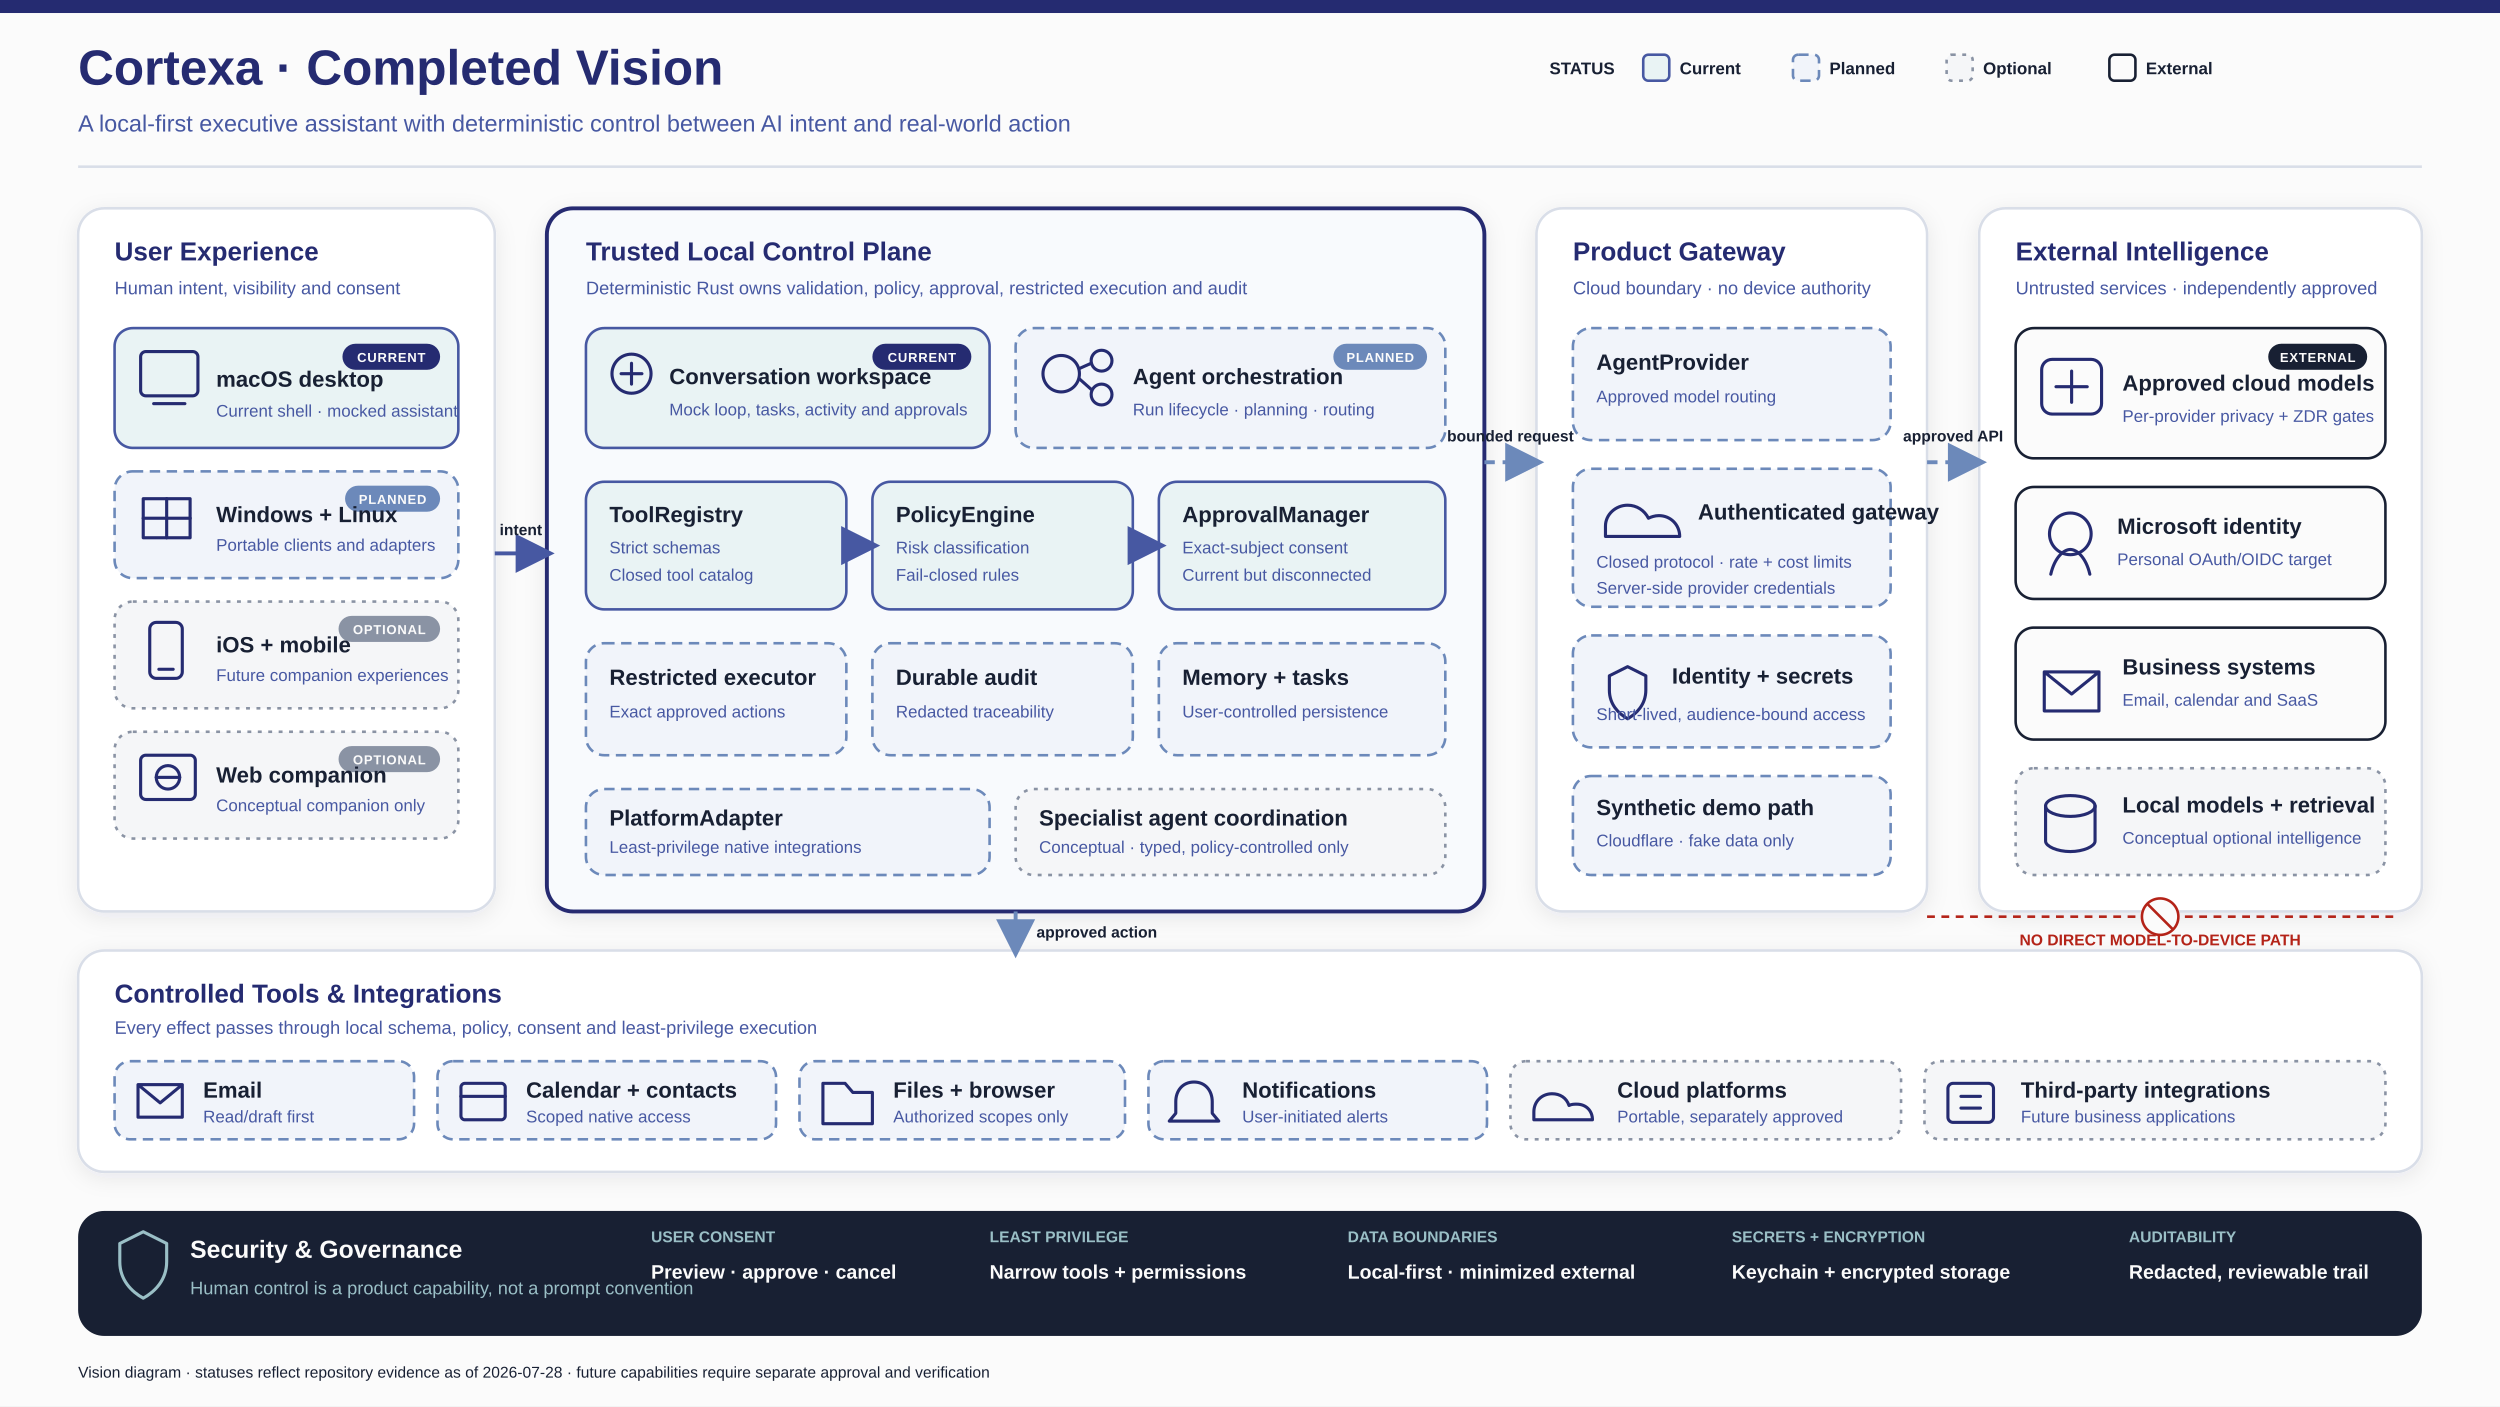
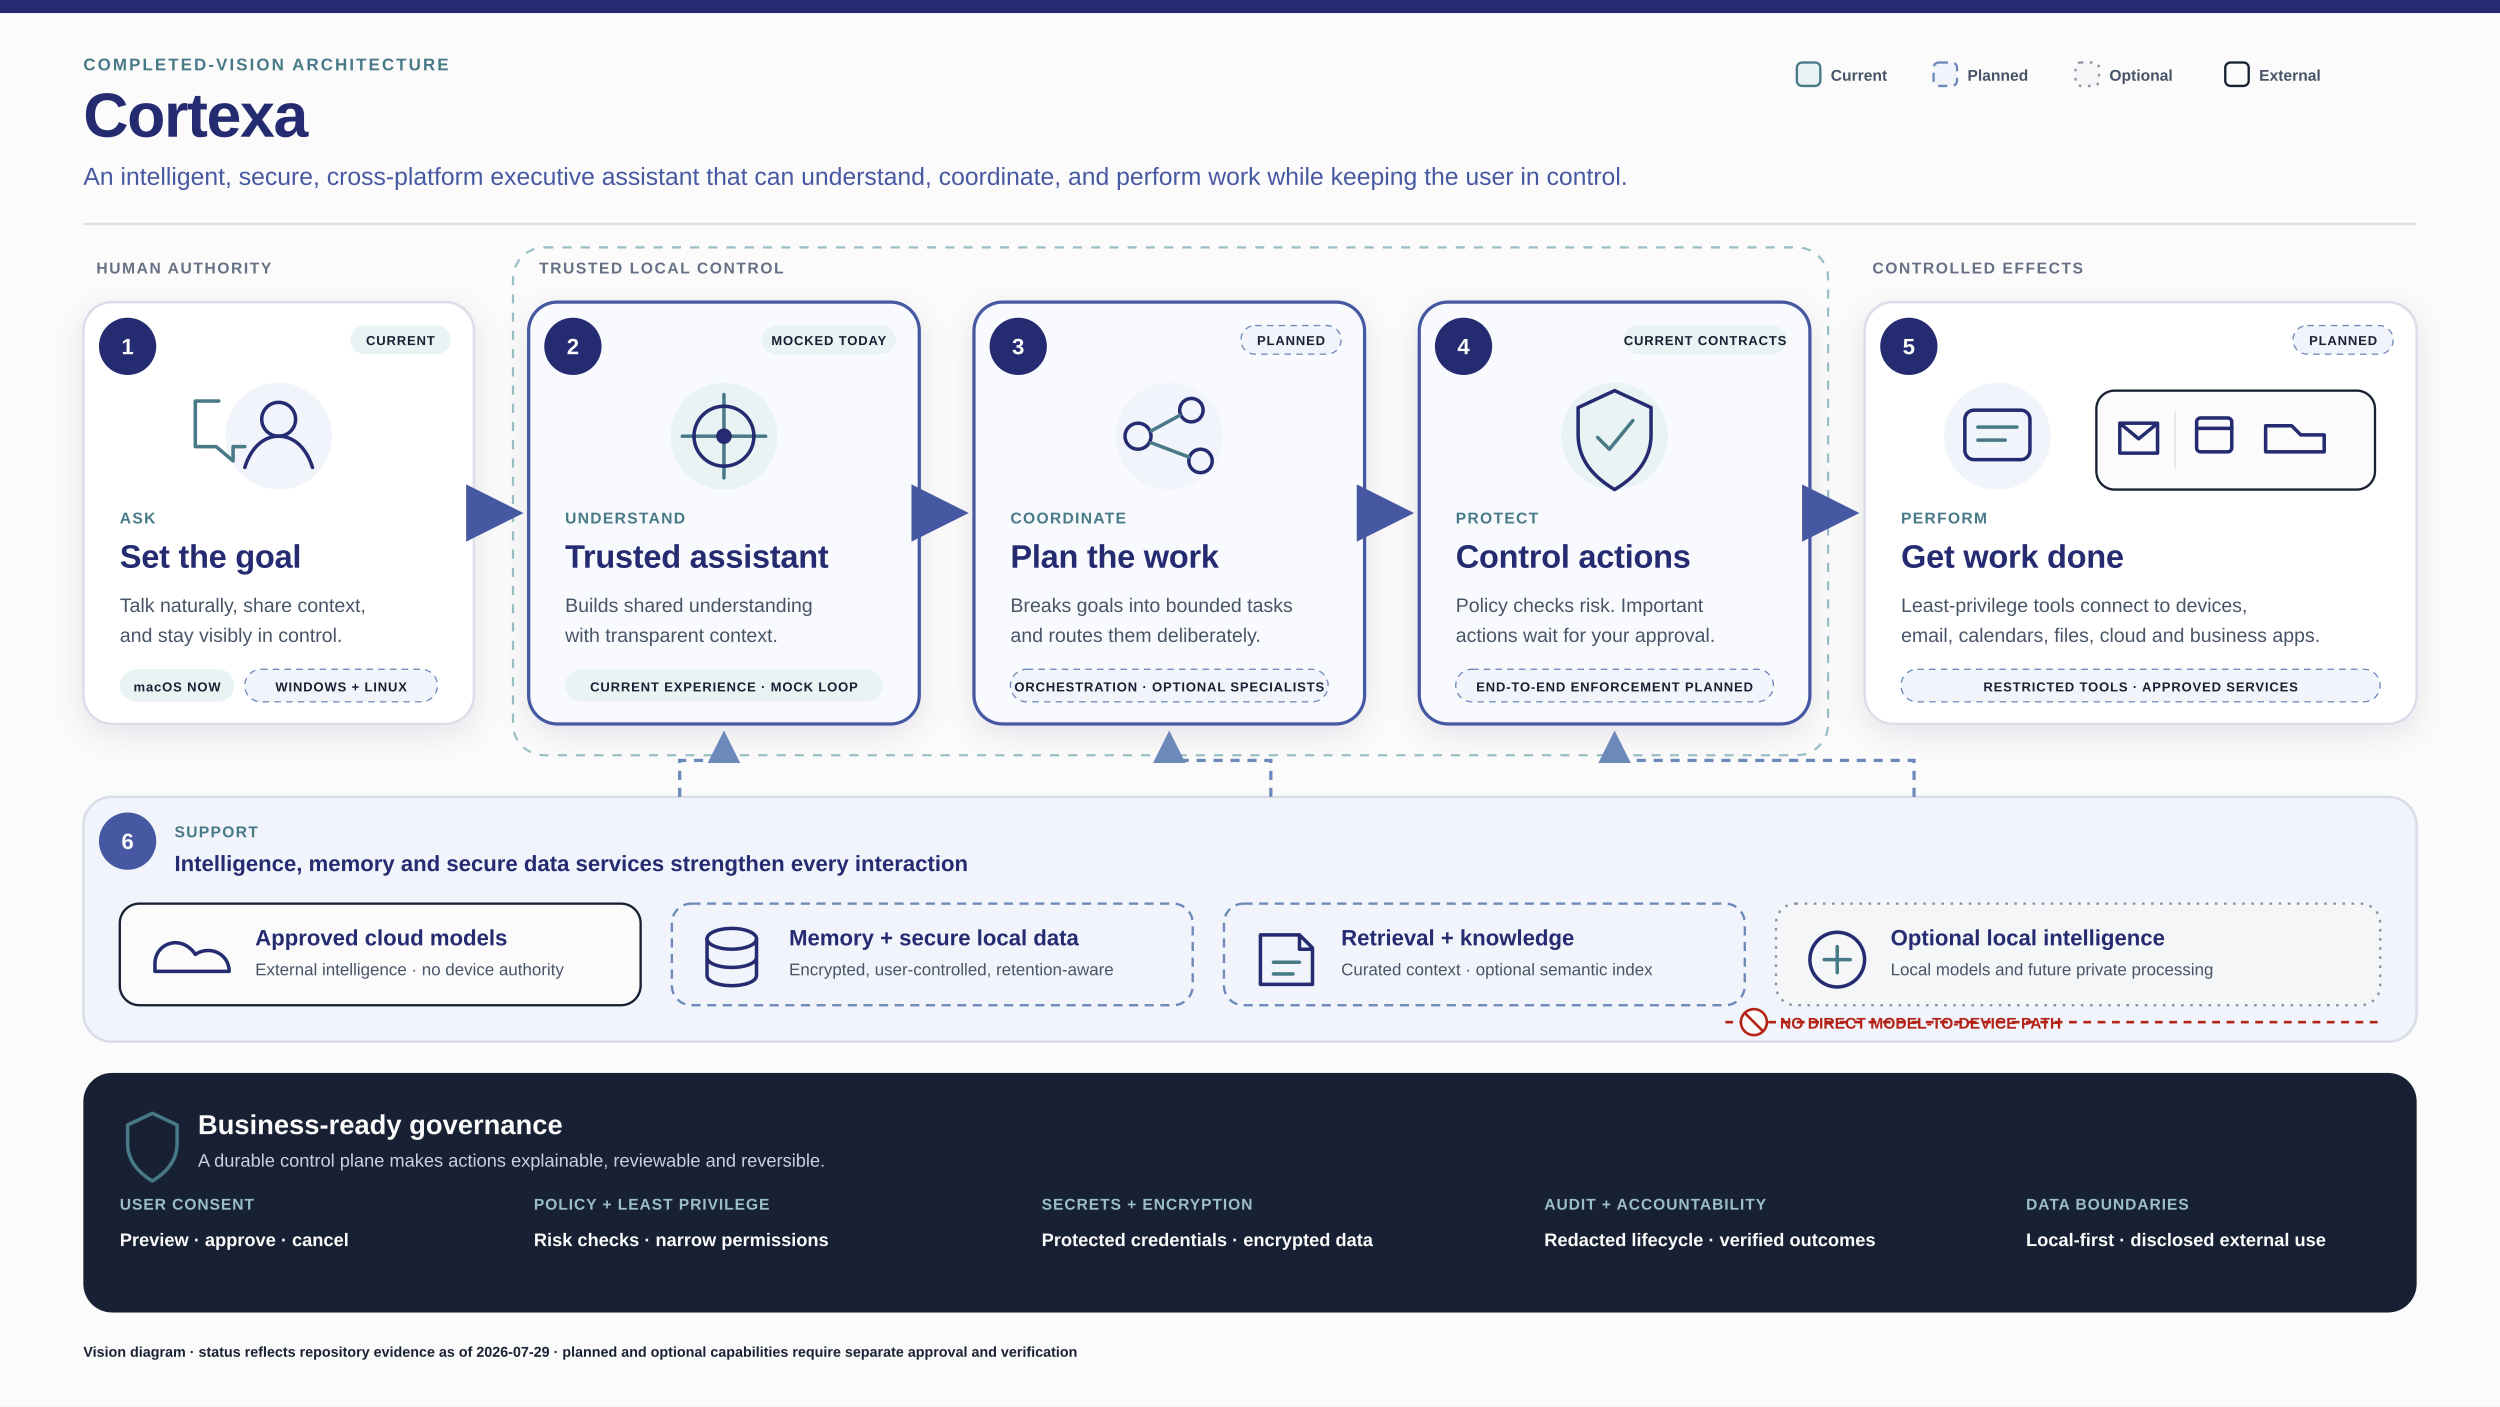
<svg xmlns="http://www.w3.org/2000/svg" width="1920" height="1080" viewBox="0 0 1920 1080" role="img" aria-labelledby="title desc">
  <defs>
    <style>
-       text { font-family: -apple-system, BlinkMacSystemFont, "Segoe UI", Arial, sans-serif; fill: #182033; }
-       .title { font-size: 38px; font-weight: 700; fill: #252B71; }
-       .subtitle { font-size: 18px; font-weight: 500; fill: #4758A2; }
-       .layer-title { font-size: 20px; font-weight: 700; fill: #252B71; }
-       .layer-subtitle { font-size: 14px; font-weight: 500; fill: #4758A2; }
-       .card-title { font-size: 17px; font-weight: 700; }
-       .card-copy { font-size: 13px; font-weight: 500; fill: #4758A2; }
-       .small { font-size: 12px; font-weight: 600; }
-       .legend { font-size: 13px; font-weight: 600; }
-       .implemented { fill: #E9F3F4; stroke: #4758A2; stroke-width: 2; }
-       .planned { fill: #F1F4FA; stroke: #6C89BA; stroke-width: 2; stroke-dasharray: 8 5; }
-       .optional { fill: #F5F6F8; stroke: #8A93A4; stroke-width: 2; stroke-dasharray: 3 5; }
-       .external { fill: #FBFBFB; stroke: #182033; stroke-width: 2; }
-       .container { fill: #FFFFFF; stroke: #D9DEE8; stroke-width: 2; }
-       .core-container { fill: #F8FAFD; stroke: #252B71; stroke-width: 3; }
-       .pill-current { fill: #252B71; }
-       .pill-planned { fill: #6C89BA; }
-       .pill-optional { fill: #8A93A4; }
-       .pill-external { fill: #182033; }
-       .pill-text { font-size: 10px; font-weight: 700; fill: #FBFBFB; letter-spacing: .6px; }
-       .rail-title { fill: #FBFBFB; }
-       .rail-label { fill: #9ABFC6; }
-       .warning { fill: #B42318; }
-       .flow { fill: none; stroke: #4758A2; stroke-width: 3; marker-end: url(#arrow); }
-       .future-flow { fill: none; stroke: #6C89BA; stroke-width: 3; stroke-dasharray: 8 6; marker-end: url(#arrow-future); }
-       .trust { fill: none; stroke: #9ABFC6; stroke-width: 2; stroke-dasharray: 5 6; }
-       .icon { fill: none; stroke: #252B71; stroke-width: 2.4; stroke-linecap: round; stroke-linejoin: round; }
-       .icon-light { fill: none; stroke: #9ABFC6; stroke-width: 2.4; stroke-linecap: round; stroke-linejoin: round; }
+       text {
+         font-family: -apple-system, BlinkMacSystemFont, "Segoe UI", Arial, sans-serif;
+         fill: #182033;
+       }
+ 
+       .eyebrow {
+         font-size: 13px;
+         font-weight: 750;
+         letter-spacing: 1.6px;
+         fill: #477987;
+       }
+ 
+       .title {
+         font-size: 48px;
+         font-weight: 760;
+         letter-spacing: -1px;
+         fill: #252b71;
+       }
+ 
+       .subtitle {
+         font-size: 19px;
+         font-weight: 520;
+         fill: #4758a2;
+       }
+ 
+       .zone-label {
+         font-size: 12px;
+         font-weight: 760;
+         letter-spacing: 1.2px;
+         fill: #667085;
+       }
+ 
+       .step-number {
+         font-size: 17px;
+         font-weight: 760;
+         fill: #fbfbfb;
+       }
+ 
+       .step-kicker {
+         font-size: 12px;
+         font-weight: 760;
+         letter-spacing: 1px;
+         fill: #477987;
+       }
+ 
+       .step-title {
+         font-size: 25px;
+         font-weight: 740;
+         letter-spacing: -.2px;
+         fill: #252b71;
+       }
+ 
+       .step-copy {
+         font-size: 15px;
+         font-weight: 520;
+         fill: #475467;
+       }
+ 
+       .support-title {
+         font-size: 17px;
+         font-weight: 720;
+         fill: #252b71;
+       }
+ 
+       .support-copy {
+         font-size: 13px;
+         font-weight: 520;
+         fill: #475467;
+       }
+ 
+       .governance-title {
+         font-size: 21px;
+         font-weight: 730;
+         fill: #fbfbfb;
+       }
+ 
+       .governance-subtitle {
+         font-size: 14px;
+         font-weight: 520;
+         fill: #c9d2e3;
+       }
+ 
+       .governance-label {
+         font-size: 12px;
+         font-weight: 760;
+         letter-spacing: .7px;
+         fill: #9abfc6;
+       }
+ 
+       .governance-copy {
+         font-size: 14px;
+         font-weight: 600;
+         fill: #fbfbfb;
+       }
+ 
+       .status-text {
+         font-size: 10px;
+         font-weight: 760;
+         letter-spacing: .65px;
+       }
+ 
+       .legend-text {
+         font-size: 12px;
+         font-weight: 650;
+         fill: #475467;
+       }
+ 
+       .warning {
+         font-size: 12px;
+         font-weight: 760;
+         fill: #b42318;
+       }
+ 
+       .story-card {
+         fill: #fff;
+         stroke: #d9dee8;
+         stroke-width: 2;
+       }
+ 
+       .story-card-core {
+         fill: #f8fafd;
+         stroke: #4758a2;
+         stroke-width: 2.5;
+       }
+ 
+       .current {
+         fill: #e9f3f4;
+         stroke: #477987;
+         stroke-width: 1.8;
+       }
+ 
+       .planned {
+         fill: #f1f4fa;
+         stroke: #6c89ba;
+         stroke-width: 1.8;
+         stroke-dasharray: 7 5;
+       }
+ 
+       .optional {
+         fill: #f5f6f8;
+         stroke: #8a93a4;
+         stroke-width: 1.8;
+         stroke-dasharray: 2 5;
+       }
+ 
+       .external {
+         fill: #fbfbfb;
+         stroke: #182033;
+         stroke-width: 1.8;
+       }
+ 
+       .icon {
+         fill: none;
+         stroke: #252b71;
+         stroke-width: 2.7;
+         stroke-linecap: round;
+         stroke-linejoin: round;
+       }
+ 
+       .icon-teal {
+         fill: none;
+         stroke: #477987;
+         stroke-width: 2.7;
+         stroke-linecap: round;
+         stroke-linejoin: round;
+       }
+ 
+       .flow {
+         fill: none;
+         stroke: #4758a2;
+         stroke-width: 4;
+         marker-end: url(#arrow);
+       }
+ 
+       .support-flow {
+         fill: none;
+         stroke: #6c89ba;
+         stroke-width: 2.5;
+         stroke-dasharray: 7 6;
+         marker-end: url(#arrow-soft);
+       }
+ 
+       .boundary {
+         fill: none;
+         stroke: #9abfc6;
+         stroke-width: 1.7;
+         stroke-dasharray: 7 7;
+       }
    </style>
-     <marker id="arrow" markerWidth="10" markerHeight="10" refX="8" refY="5" orient="auto">
-       <path d="M0 0 L10 5 L0 10 Z" fill="#4758A2" />
+     <marker id="arrow" markerWidth="11" markerHeight="11" refX="9" refY="5.5" orient="auto">
+       <path d="M0 0 L11 5.5 L0 11 Z" fill="#4758a2" />
    </marker>
-     <marker id="arrow-future" markerWidth="10" markerHeight="10" refX="8" refY="5" orient="auto">
-       <path d="M0 0 L10 5 L0 10 Z" fill="#6C89BA" />
+     <marker id="arrow-soft" markerWidth="10" markerHeight="10" refX="8" refY="5" orient="auto">
+       <path d="M0 0 L10 5 L0 10 Z" fill="#6c89ba" />
    </marker>
-     <filter id="shadow" x="-10%" y="-10%" width="120%" height="125%">
-       <feDropShadow dx="0" dy="4" stdDeviation="8" flood-color="#182033" flood-opacity=".08" />
+     <filter id="shadow" x="-15%" y="-15%" width="130%" height="140%">
+       <feDropShadow dx="0" dy="7" stdDeviation="12" flood-color="#182033" flood-opacity=".09" />
+     </filter>
+     <filter id="soft-shadow" x="-15%" y="-15%" width="130%" height="140%">
+       <feDropShadow dx="0" dy="3" stdDeviation="6" flood-color="#182033" flood-opacity=".06" />
    </filter>
  </defs>
-   <rect width="1920" height="1080" fill="#FBFBFB" />
-   <rect x="0" y="0" width="1920" height="10" fill="#252B71" />
-   <text x="60" y="65" class="title">Cortexa · Completed Vision</text>
-   <text x="60" y="101" class="subtitle">A local-first executive assistant with deterministic control between AI intent and real-world action</text>
-   <g transform="translate(1190 42)">
-     <text x="0" y="15" class="legend">STATUS</text>
-     <rect x="72" y="0" width="20" height="20" rx="4" class="implemented" />
-     <text x="100" y="15" class="legend">Current</text>
-     <rect x="187" y="0" width="20" height="20" rx="4" class="planned" />
-     <text x="215" y="15" class="legend">Planned</text>
-     <rect x="305" y="0" width="20" height="20" rx="4" class="optional" />
-     <text x="333" y="15" class="legend">Optional</text>
-     <rect x="430" y="0" width="20" height="20" rx="4" class="external" />
-     <text x="458" y="15" class="legend">External</text>
-   </g>
-   <line x1="60" y1="128" x2="1860" y2="128" stroke="#D9DEE8" stroke-width="2" />
-   <g filter="url(#shadow)">
-     <rect x="60" y="160" width="320" height="540" rx="20" class="container" />
-   </g>
-   <text x="88" y="200" class="layer-title">User Experience</text>
-   <text x="88" y="226" class="layer-subtitle">Human intent, visibility and consent</text>
-   <g transform="translate(88 252)">
-     <rect width="264" height="92" rx="14" class="implemented" />
-     <rect x="175" y="12" width="75" height="20" rx="10" class="pill-current" />
-     <text x="212.5" y="26" text-anchor="middle" class="pill-text">CURRENT</text>
-     <rect x="20" y="18" width="44" height="34" rx="4" class="icon" />
-     <line x1="30" y1="58" x2="54" y2="58" class="icon" />
-     <text x="78" y="45" class="card-title">macOS desktop</text>
-     <text x="78" y="68" class="card-copy">Current shell · mocked assistant</text>
-   </g>
-   <g transform="translate(88 362)">
-     <rect width="264" height="82" rx="14" class="planned" />
-     <rect x="177" y="11" width="73" height="20" rx="10" class="pill-planned" />
-     <text x="213.5" y="25" text-anchor="middle" class="pill-text">PLANNED</text>
-     <g transform="translate(22 21)" class="icon">
-       <rect width="36" height="30" />
-       <line x1="18" y1="0" x2="18" y2="30" />
-       <line x1="0" y1="15" x2="36" y2="15" />
-     </g>
-     <text x="78" y="39" class="card-title">Windows + Linux</text>
-     <text x="78" y="61" class="card-copy">Portable clients and adapters</text>
-   </g>
-   <g transform="translate(88 462)">
-     <rect width="264" height="82" rx="14" class="optional" />
-     <rect x="172" y="11" width="78" height="20" rx="10" class="pill-optional" />
-     <text x="211" y="25" text-anchor="middle" class="pill-text">OPTIONAL</text>
-     <rect x="27" y="16" width="25" height="43" rx="5" class="icon" />
-     <line x1="34" y1="52" x2="45" y2="52" class="icon" />
-     <text x="78" y="39" class="card-title">iOS + mobile</text>
-     <text x="78" y="61" class="card-copy">Future companion experiences</text>
-   </g>
-   <g transform="translate(88 562)">
-     <rect width="264" height="82" rx="14" class="optional" />
-     <rect x="172" y="11" width="78" height="20" rx="10" class="pill-optional" />
-     <text x="211" y="25" text-anchor="middle" class="pill-text">OPTIONAL</text>
-     <rect x="20" y="18" width="42" height="34" rx="4" class="icon" />
-     <circle cx="41" cy="35" r="9" class="icon" />
-     <line x1="32" y1="35" x2="50" y2="35" class="icon" />
-     <text x="78" y="39" class="card-title">Web companion</text>
-     <text x="78" y="61" class="card-copy">Conceptual companion only</text>
-   </g>
-   <g filter="url(#shadow)">
-     <rect x="420" y="160" width="720" height="540" rx="20" class="core-container" />
-   </g>
-   <text x="450" y="200" class="layer-title">Trusted Local Control Plane</text>
-   <text x="450" y="226" class="layer-subtitle">Deterministic Rust owns validation, policy, approval, restricted execution and audit</text>
-   <g transform="translate(450 252)">
-     <rect width="310" height="92" rx="14" class="implemented" />
-     <rect x="220" y="12" width="76" height="20" rx="10" class="pill-current" />
-     <text x="258" y="26" text-anchor="middle" class="pill-text">CURRENT</text>
-     <circle cx="35" cy="35" r="15" class="icon" />
-     <path d="M27 35h16M35 27v16" class="icon" />
-     <text x="64" y="43" class="card-title">Conversation workspace</text>
-     <text x="64" y="67" class="card-copy">Mock loop, tasks, activity and approvals</text>
-   </g>
-   <g transform="translate(780 252)">
-     <rect width="330" height="92" rx="14" class="planned" />
-     <rect x="244" y="12" width="72" height="20" rx="10" class="pill-planned" />
-     <text x="280" y="26" text-anchor="middle" class="pill-text">PLANNED</text>
-     <circle cx="35" cy="35" r="14" class="icon" />
-     <circle cx="66" cy="25" r="8" class="icon" />
-     <circle cx="66" cy="51" r="8" class="icon" />
-     <line x1="49" y1="31" x2="58" y2="27" class="icon" />
-     <line x1="49" y1="39" x2="58" y2="47" class="icon" />
-     <text x="90" y="43" class="card-title">Agent orchestration</text>
-     <text x="90" y="67" class="card-copy">Run lifecycle · planning · routing</text>
-   </g>
-   <g transform="translate(450 370)">
-     <rect width="200" height="98" rx="14" class="implemented" />
-     <text x="18" y="31" class="card-title">ToolRegistry</text>
-     <text x="18" y="55" class="card-copy">Strict schemas</text>
-     <text x="18" y="76" class="card-copy">Closed tool catalog</text>
-   </g>
-   <g transform="translate(670 370)">
-     <rect width="200" height="98" rx="14" class="implemented" />
-     <text x="18" y="31" class="card-title">PolicyEngine</text>
-     <text x="18" y="55" class="card-copy">Risk classification</text>
-     <text x="18" y="76" class="card-copy">Fail-closed rules</text>
-   </g>
-   <g transform="translate(890 370)">
-     <rect width="220" height="98" rx="14" class="implemented" />
-     <text x="18" y="31" class="card-title">ApprovalManager</text>
-     <text x="18" y="55" class="card-copy">Exact-subject consent</text>
-     <text x="18" y="76" class="card-copy">Current but disconnected</text>
-   </g>
-   <path d="M650 419 H670" class="flow" />
-   <path d="M870 419 H890" class="flow" />
-   <g transform="translate(450 494)">
-     <rect width="200" height="86" rx="14" class="planned" />
-     <text x="18" y="32" class="card-title">Restricted executor</text>
-     <text x="18" y="57" class="card-copy">Exact approved actions</text>
-   </g>
-   <g transform="translate(670 494)">
-     <rect width="200" height="86" rx="14" class="planned" />
-     <text x="18" y="32" class="card-title">Durable audit</text>
-     <text x="18" y="57" class="card-copy">Redacted traceability</text>
-   </g>
-   <g transform="translate(890 494)">
-     <rect width="220" height="86" rx="14" class="planned" />
-     <text x="18" y="32" class="card-title">Memory + tasks</text>
-     <text x="18" y="57" class="card-copy">User-controlled persistence</text>
-   </g>
-   <g transform="translate(450 606)">
-     <rect width="310" height="66" rx="14" class="planned" />
-     <text x="18" y="28" class="card-title">PlatformAdapter</text>
-     <text x="18" y="49" class="card-copy">Least-privilege native integrations</text>
-   </g>
-   <g transform="translate(780 606)">
-     <rect width="330" height="66" rx="14" class="optional" />
-     <text x="18" y="28" class="card-title">Specialist agent coordination</text>
-     <text x="18" y="49" class="card-copy">Conceptual · typed, policy-controlled only</text>
-   </g>
-   <g filter="url(#shadow)">
-     <rect x="1180" y="160" width="300" height="540" rx="20" class="container" />
-   </g>
-   <text x="1208" y="200" class="layer-title">Product Gateway</text>
-   <text x="1208" y="226" class="layer-subtitle">Cloud boundary · no device authority</text>
-   <g transform="translate(1208 252)">
-     <rect width="244" height="86" rx="14" class="planned" />
-     <text x="18" y="32" class="card-title">AgentProvider</text>
-     <text x="18" y="57" class="card-copy">Approved model routing</text>
-   </g>
-   <g transform="translate(1208 360)">
-     <rect width="244" height="106" rx="14" class="planned" />
-     <path d="M25 44c0-9 8-16 17-16 7 0 13 4 16 10 2-1 5-2 8-2 9 0 16 7 16 16H25Z" class="icon" />
-     <text x="96" y="39" class="card-title">Authenticated gateway</text>
-     <text x="18" y="76" class="card-copy">Closed protocol · rate + cost limits</text>
-     <text x="18" y="96" class="card-copy">Server-side provider credentials</text>
-   </g>
-   <g transform="translate(1208 488)">
-     <rect width="244" height="86" rx="14" class="planned" />
-     <path d="M28 31l14-7 14 7v11c0 11-7 18-14 22-7-4-14-11-14-22Z" class="icon" />
-     <text x="76" y="37" class="card-title">Identity + secrets</text>
-     <text x="18" y="65" class="card-copy">Short-lived, audience-bound access</text>
-   </g>
-   <g transform="translate(1208 596)">
-     <rect width="244" height="76" rx="14" class="planned" />
-     <text x="18" y="30" class="card-title">Synthetic demo path</text>
-     <text x="18" y="54" class="card-copy">Cloudflare · fake data only</text>
-   </g>
-   <g filter="url(#shadow)">
-     <rect x="1520" y="160" width="340" height="540" rx="20" class="container" />
-   </g>
-   <text x="1548" y="200" class="layer-title">External Intelligence</text>
-   <text x="1548" y="226" class="layer-subtitle">Untrusted services · independently approved</text>
-   <g transform="translate(1548 252)">
-     <rect width="284" height="100" rx="14" class="external" />
-     <rect x="194" y="12" width="76" height="20" rx="10" class="pill-external" />
-     <text x="232" y="26" text-anchor="middle" class="pill-text">EXTERNAL</text>
-     <rect x="20" y="24" width="46" height="42" rx="8" class="icon" />
-     <path d="M31 45h24M43 33v24" class="icon" />
-     <text x="82" y="48" class="card-title">Approved cloud models</text>
-     <text x="82" y="72" class="card-copy">Per-provider privacy + ZDR gates</text>
-   </g>
-   <g transform="translate(1548 374)">
-     <rect width="284" height="86" rx="14" class="external" />
-     <circle cx="42" cy="36" r="16" class="icon" />
-     <path d="M27 67c3-13 10-19 15-19s12 6 15 19" class="icon" />
-     <text x="78" y="36" class="card-title">Microsoft identity</text>
-     <text x="78" y="60" class="card-copy">Personal OAuth/OIDC target</text>
-   </g>
-   <g transform="translate(1548 482)">
-     <rect width="284" height="86" rx="14" class="external" />
-     <path d="M22 34h42v30H22zM22 34l21 17 21-17" class="icon" />
-     <text x="82" y="36" class="card-title">Business systems</text>
-     <text x="82" y="60" class="card-copy">Email, calendar and SaaS</text>
-   </g>
-   <g transform="translate(1548 590)">
-     <rect width="284" height="82" rx="14" class="optional" />
-     <ellipse cx="42" cy="29" rx="19" ry="8" class="icon" />
-     <path d="M23 29v27c0 4 9 8 19 8s19-4 19-8V29" class="icon" />
-     <text x="82" y="34" class="card-title">Local models + retrieval</text>
-     <text x="82" y="58" class="card-copy">Conceptual optional intelligence</text>
-   </g>
-   <path d="M380 425 H420" class="flow" />
-   <text x="400" y="411" text-anchor="middle" class="small">intent</text>
-   <path d="M1140 355 H1180" class="future-flow" />
-   <text x="1160" y="339" text-anchor="middle" class="small">bounded request</text>
-   <path d="M1480 355 H1520" class="future-flow" />
-   <text x="1500" y="339" text-anchor="middle" class="small">approved API</text>
-   <g filter="url(#shadow)">
-     <rect x="60" y="730" width="1800" height="170" rx="20" class="container" />
-   </g>
-   <text x="88" y="770" class="layer-title">Controlled Tools &amp; Integrations</text>
-   <text x="88" y="794" class="layer-subtitle">Every effect passes through local schema, policy, consent and least-privilege execution</text>
-   <g transform="translate(88 815)">
-     <rect width="230" height="60" rx="12" class="planned" />
-     <path d="M18 18h34v25H18zM18 18l17 14 17-14" class="icon" />
-     <text x="68" y="28" class="card-title">Email</text>
-     <text x="68" y="47" class="card-copy">Read/draft first</text>
-   </g>
-   <g transform="translate(336 815)">
-     <rect width="260" height="60" rx="12" class="planned" />
-     <rect x="18" y="17" width="34" height="28" rx="3" class="icon" />
-     <line x1="18" y1="27" x2="52" y2="27" class="icon" />
-     <text x="68" y="28" class="card-title">Calendar + contacts</text>
-     <text x="68" y="47" class="card-copy">Scoped native access</text>
-   </g>
-   <g transform="translate(614 815)">
-     <rect width="250" height="60" rx="12" class="planned" />
-     <path d="M18 17h17l6 7h15v24H18Z" class="icon" />
-     <text x="72" y="28" class="card-title">Files + browser</text>
-     <text x="72" y="47" class="card-copy">Authorized scopes only</text>
-   </g>
-   <g transform="translate(882 815)">
-     <rect width="260" height="60" rx="12" class="planned" />
-     <path d="M35 16c-9 0-14 7-14 15v9l-5 6h38l-5-6v-9c0-8-5-15-14-15Z" class="icon" />
-     <text x="72" y="28" class="card-title">Notifications</text>
-     <text x="72" y="47" class="card-copy">User-initiated alerts</text>
-   </g>
-   <g transform="translate(1160 815)">
-     <rect width="300" height="60" rx="12" class="optional" />
-     <path d="M18 39c0-8 6-14 14-14 6 0 11 3 13 9 2-1 4-1 6-1 7 0 12 5 12 12H18Z" class="icon" />
-     <text x="82" y="28" class="card-title">Cloud platforms</text>
-     <text x="82" y="47" class="card-copy">Portable, separately approved</text>
-   </g>
-   <g transform="translate(1478 815)">
-     <rect width="354" height="60" rx="12" class="optional" />
-     <rect x="18" y="17" width="35" height="30" rx="4" class="icon" />
-     <line x1="28" y1="27" x2="43" y2="27" class="icon" />
-     <line x1="28" y1="36" x2="43" y2="36" class="icon" />
-     <text x="74" y="28" class="card-title">Third-party integrations</text>
-     <text x="74" y="47" class="card-copy">Future business applications</text>
-   </g>
-   <path d="M780 700 V730" class="future-flow" />
-   <text x="796" y="720" class="small">approved action</text>
-   <line x1="1480" y1="704" x2="1838" y2="704" stroke="#B42318" stroke-width="2" stroke-dasharray="6 5" />
-   <circle cx="1659" cy="704" r="14" fill="#FBFBFB" stroke="#B42318" stroke-width="2" />
-   <line x1="1649" y1="694" x2="1669" y2="714" stroke="#B42318" stroke-width="2" />
-   <text x="1659" y="726" text-anchor="middle" font-size="12" font-weight="700" class="warning">NO DIRECT MODEL-TO-DEVICE PATH</text>
-   <rect x="60" y="930" width="1800" height="96" rx="20" fill="#182033" />
-   <path d="M92 955l18-9 18 9v14c0 14-9 23-18 28-9-5-18-14-18-28Z" class="icon-light" />
-   <text x="146" y="966" font-size="19" font-weight="700" class="rail-title">Security &amp; Governance</text>
-   <text x="146" y="994" font-size="14" font-weight="500" class="rail-label">Human control is a product capability, not a prompt convention</text>
-   <g transform="translate(500 954)">
-     <text x="0" y="0" class="small rail-label">USER CONSENT</text>
-     <text x="0" y="28" font-size="15" font-weight="600" class="rail-title">Preview · approve · cancel</text>
-   </g>
-   <g transform="translate(760 954)">
-     <text x="0" y="0" class="small rail-label">LEAST PRIVILEGE</text>
-     <text x="0" y="28" font-size="15" font-weight="600" class="rail-title">Narrow tools + permissions</text>
-   </g>
-   <g transform="translate(1035 954)">
-     <text x="0" y="0" class="small rail-label">DATA BOUNDARIES</text>
-     <text x="0" y="28" font-size="15" font-weight="600" class="rail-title">Local-first · minimized external</text>
-   </g>
-   <g transform="translate(1330 954)">
-     <text x="0" y="0" class="small rail-label">SECRETS + ENCRYPTION</text>
-     <text x="0" y="28" font-size="15" font-weight="600" class="rail-title">Keychain + encrypted storage</text>
-   </g>
-   <g transform="translate(1635 954)">
-     <text x="0" y="0" class="small rail-label">AUDITABILITY</text>
-     <text x="0" y="28" font-size="15" font-weight="600" class="rail-title">Redacted, reviewable trail</text>
-   </g>
-   <text x="60" y="1058" font-size="12" font-weight="500" fill="#6C89BA">Vision diagram · statuses reflect repository evidence as of 2026-07-28 · future capabilities require separate approval and verification</text>
+   <rect width="1920" height="1080" fill="#fbfbfb" />
+   <rect width="1920" height="10" fill="#252b71" />
+   <text x="64" y="54" class="eyebrow">COMPLETED-VISION ARCHITECTURE</text>
+   <text x="64" y="105" class="title">Cortexa</text>
+   <text x="64" y="142" class="subtitle">An intelligent, secure, cross-platform executive assistant that can understand, coordinate, and perform work while keeping the user in control.</text>
+   <g transform="translate(1380 48)">
+     <rect x="0" y="0" width="18" height="18" rx="4" class="current" />
+     <text x="26" y="14" class="legend-text">Current</text>
+     <rect x="105" y="0" width="18" height="18" rx="4" class="planned" />
+     <text x="131" y="14" class="legend-text">Planned</text>
+     <rect x="214" y="0" width="18" height="18" rx="4" class="optional" />
+     <text x="240" y="14" class="legend-text">Optional</text>
+     <rect x="329" y="0" width="18" height="18" rx="4" class="external" />
+     <text x="355" y="14" class="legend-text">External</text>
+   </g>
+   <line x1="64" y1="172" x2="1856" y2="172" stroke="#d9dee8" stroke-width="2" />
+   <text x="74" y="210" class="zone-label">HUMAN AUTHORITY</text>
+   <text x="414" y="210" class="zone-label">TRUSTED LOCAL CONTROL</text>
+   <text x="1438" y="210" class="zone-label">CONTROLLED EFFECTS</text>
+   <rect x="394" y="190" width="1010" height="390" rx="24" class="boundary" />
+   <g transform="translate(64 232)" filter="url(#shadow)">
+     <rect width="300" height="324" rx="22" class="story-card" />
+   </g>
+   <g transform="translate(64 232)">
+     <circle cx="34" cy="34" r="22" fill="#252b71" />
+     <text x="34" y="40" text-anchor="middle" class="step-number">1</text>
+     <rect x="205" y="18" width="77" height="22" rx="11" fill="#e9f3f4" />
+     <text x="243.5" y="33" text-anchor="middle" class="status-text" fill="#477987">CURRENT</text>
+     <circle cx="150" cy="103" r="41" fill="#f1f4fa" />
+     <circle cx="150" cy="90" r="13" class="icon" />
+     <path d="M124 127c5-16 15-24 26-24s21 8 26 24" class="icon" />
+     <path d="M104 76h-18v35h16l13 11v-11h9" class="icon-teal" />
+     <text x="28" y="170" class="step-kicker">ASK</text>
+     <text x="28" y="204" class="step-title">Set the goal</text>
+     <text x="28" y="238" class="step-copy">Talk naturally, share context,</text>
+     <text x="28" y="261" class="step-copy">and stay visibly in control.</text>
+     <g transform="translate(28 282)">
+       <rect width="88" height="25" rx="12.5" fill="#e9f3f4" />
+       <text x="44" y="17" text-anchor="middle" class="status-text" fill="#477987">macOS NOW</text>
+       <rect x="96" width="148" height="25" rx="12.5" fill="#f1f4fa" stroke="#6c89ba" stroke-dasharray="5 4" />
+       <text x="170" y="17" text-anchor="middle" class="status-text" fill="#6c89ba">WINDOWS + LINUX</text>
+     </g>
+   </g>
+   <g transform="translate(406 232)" filter="url(#shadow)">
+     <rect width="300" height="324" rx="22" class="story-card-core" />
+   </g>
+   <g transform="translate(406 232)">
+     <circle cx="34" cy="34" r="22" fill="#252b71" />
+     <text x="34" y="40" text-anchor="middle" class="step-number">2</text>
+     <rect x="179" y="18" width="103" height="22" rx="11" fill="#e9f3f4" />
+     <text x="230.5" y="33" text-anchor="middle" class="status-text" fill="#477987">MOCKED TODAY</text>
+     <circle cx="150" cy="103" r="41" fill="#e9f3f4" />
+     <path d="M150 71v64M118 103h64" class="icon-teal" />
+     <circle cx="150" cy="103" r="23" class="icon" />
+     <circle cx="150" cy="103" r="6" fill="#252b71" />
+     <text x="28" y="170" class="step-kicker">UNDERSTAND</text>
+     <text x="28" y="204" class="step-title">Trusted assistant</text>
+     <text x="28" y="238" class="step-copy">Builds shared understanding</text>
+     <text x="28" y="261" class="step-copy">with transparent context.</text>
+     <rect x="28" y="282" width="244" height="25" rx="12.5" fill="#e9f3f4" />
+     <text x="150" y="299" text-anchor="middle" class="status-text" fill="#477987">CURRENT EXPERIENCE · MOCK LOOP</text>
+   </g>
+   <g transform="translate(748 232)" filter="url(#shadow)">
+     <rect width="300" height="324" rx="22" class="story-card-core" />
+   </g>
+   <g transform="translate(748 232)">
+     <circle cx="34" cy="34" r="22" fill="#252b71" />
+     <text x="34" y="40" text-anchor="middle" class="step-number">3</text>
+     <rect x="205" y="18" width="77" height="22" rx="11" fill="#f1f4fa" stroke="#6c89ba" stroke-dasharray="5 4" />
+     <text x="243.5" y="33" text-anchor="middle" class="status-text" fill="#6c89ba">PLANNED</text>
+     <circle cx="150" cy="103" r="41" fill="#f1f4fa" />
+     <circle cx="126" cy="103" r="10" class="icon" />
+     <circle cx="167" cy="83" r="9" class="icon" />
+     <circle cx="174" cy="122" r="9" class="icon" />
+     <path d="M136 99l22-12M136 108l29 11" class="icon-teal" />
+     <text x="28" y="170" class="step-kicker">COORDINATE</text>
+     <text x="28" y="204" class="step-title">Plan the work</text>
+     <text x="28" y="238" class="step-copy">Breaks goals into bounded tasks</text>
+     <text x="28" y="261" class="step-copy">and routes them deliberately.</text>
+     <rect x="28" y="282" width="244" height="25" rx="12.5" fill="#f1f4fa" stroke="#6c89ba" stroke-dasharray="5 4" />
+     <text x="150" y="299" text-anchor="middle" class="status-text" fill="#6c89ba">ORCHESTRATION · OPTIONAL SPECIALISTS</text>
+   </g>
+   <g transform="translate(1090 232)" filter="url(#shadow)">
+     <rect width="300" height="324" rx="22" class="story-card-core" />
+   </g>
+   <g transform="translate(1090 232)">
+     <circle cx="34" cy="34" r="22" fill="#252b71" />
+     <text x="34" y="40" text-anchor="middle" class="step-number">4</text>
+     <rect x="157" y="18" width="125" height="22" rx="11" fill="#e9f3f4" />
+     <text x="219.5" y="33" text-anchor="middle" class="status-text" fill="#477987">CURRENT CONTRACTS</text>
+     <circle cx="150" cy="103" r="41" fill="#e9f3f4" />
+     <path d="M150 68l28 13v21c0 20-13 33-28 42-15-9-28-22-28-42V81Z" class="icon" />
+     <path d="M137 104l9 9 18-22" class="icon-teal" />
+     <text x="28" y="170" class="step-kicker">PROTECT</text>
+     <text x="28" y="204" class="step-title">Control actions</text>
+     <text x="28" y="238" class="step-copy">Policy checks risk. Important</text>
+     <text x="28" y="261" class="step-copy">actions wait for your approval.</text>
+     <rect x="28" y="282" width="244" height="25" rx="12.5" fill="#f1f4fa" stroke="#6c89ba" stroke-dasharray="5 4" />
+     <text x="150" y="299" text-anchor="middle" class="status-text" fill="#6c89ba">END-TO-END ENFORCEMENT PLANNED</text>
+   </g>
+   <g transform="translate(1432 232)" filter="url(#shadow)">
+     <rect width="424" height="324" rx="22" class="story-card" />
+   </g>
+   <g transform="translate(1432 232)">
+     <circle cx="34" cy="34" r="22" fill="#252b71" />
+     <text x="34" y="40" text-anchor="middle" class="step-number">5</text>
+     <rect x="329" y="18" width="77" height="22" rx="11" fill="#f1f4fa" stroke="#6c89ba" stroke-dasharray="5 4" />
+     <text x="367.5" y="33" text-anchor="middle" class="status-text" fill="#6c89ba">PLANNED</text>
+     <circle cx="102" cy="103" r="41" fill="#f1f4fa" />
+     <rect x="77" y="83" width="50" height="38" rx="7" class="icon" />
+     <path d="M87 96h30M87 106h21" class="icon-teal" />
+     <g transform="translate(178 68)">
+       <rect width="214" height="76" rx="14" class="external" />
+       <path d="M18 25h29v23H18Z M18 25l14.5 12L47 25" class="icon" />
+       <rect x="60" y="16" width="1" height="44" fill="#d9dee8" />
+       <rect x="77" y="21" width="27" height="26" rx="3" class="icon" />
+       <line x1="77" y1="29" x2="104" y2="29" class="icon" />
+       <path d="M130 47V27h20l7 7h18v13Z" class="icon" />
+     </g>
+     <text x="28" y="170" class="step-kicker">PERFORM</text>
+     <text x="28" y="204" class="step-title">Get work done</text>
+     <text x="28" y="238" class="step-copy">Least-privilege tools connect to devices,</text>
+     <text x="28" y="261" class="step-copy">email, calendars, files, cloud and business apps.</text>
+     <rect x="28" y="282" width="368" height="25" rx="12.5" fill="#f1f4fa" stroke="#6c89ba" stroke-dasharray="5 4" />
+     <text x="212" y="299" text-anchor="middle" class="status-text" fill="#6c89ba">RESTRICTED TOOLS · APPROVED SERVICES</text>
+   </g>
+   <path d="M364 394H394" class="flow" />
+   <path d="M706 394H736" class="flow" />
+   <path d="M1048 394H1078" class="flow" />
+   <path d="M1390 394H1420" class="flow" />
+   <g transform="translate(64 612)">
+     <rect width="1792" height="188" rx="22" fill="#f1f4fa" stroke="#d9dee8" stroke-width="2" />
+     <circle cx="34" cy="34" r="22" fill="#4758a2" />
+     <text x="34" y="40" text-anchor="middle" class="step-number">6</text>
+     <text x="70" y="31" class="step-kicker">SUPPORT</text>
+     <text x="70" y="57" class="support-title">Intelligence, memory and secure data services strengthen every interaction</text>
+     <g transform="translate(28 82)">
+       <rect width="400" height="78" rx="15" class="external" />
+       <path d="M27 46c0-9 7-16 16-16 6 0 12 4 15 9 3-2 6-3 10-3 9 0 16 7 16 16H27Z" class="icon" />
+       <text x="104" y="32" class="support-title">Approved cloud models</text>
+       <text x="104" y="55" class="support-copy">External intelligence · no device authority</text>
+     </g>
+     <g transform="translate(452 82)">
+       <rect width="400" height="78" rx="15" class="planned" />
+       <ellipse cx="46" cy="27" rx="19" ry="8" class="icon" />
+       <path d="M27 27v28c0 5 9 8 19 8s19-3 19-8V27M27 41c0 5 9 8 19 8s19-3 19-8" class="icon" />
+       <text x="90" y="32" class="support-title">Memory + secure local data</text>
+       <text x="90" y="55" class="support-copy">Encrypted, user-controlled, retention-aware</text>
+     </g>
+     <g transform="translate(876 82)">
+       <rect width="400" height="78" rx="15" class="planned" />
+       <path d="M28 24h30l10 10v28H28Z M58 24v11h10" class="icon" />
+       <path d="M38 45h20M38 54h15" class="icon-teal" />
+       <text x="90" y="32" class="support-title">Retrieval + knowledge</text>
+       <text x="90" y="55" class="support-copy">Curated context · optional semantic index</text>
+     </g>
+     <g transform="translate(1300 82)">
+       <rect width="464" height="78" rx="15" class="optional" />
+       <circle cx="47" cy="43" r="21" class="icon" />
+       <path d="M37 43h20M47 33v20" class="icon-teal" />
+       <text x="88" y="32" class="support-title">Optional local intelligence</text>
+       <text x="88" y="55" class="support-copy">Local models and future private processing</text>
+     </g>
+   </g>
+   <path d="M522 612V584H556V566" class="support-flow" />
+   <path d="M976 612V584H898V566" class="support-flow" />
+   <path d="M1470 612V584H1240V566" class="support-flow" />
+   <g transform="translate(64 824)">
+     <rect width="1792" height="184" rx="22" fill="#182033" />
+     <path d="M34 40l19-9 19 9v14c0 14-9 23-19 29-10-6-19-15-19-29Z" class="icon-teal" />
+     <text x="88" y="47" class="governance-title">Business-ready governance</text>
+     <text x="88" y="72" class="governance-subtitle">A durable control plane makes actions explainable, reviewable and reversible.</text>
+     <g transform="translate(28 105)">
+       <text x="0" y="0" class="governance-label">USER CONSENT</text>
+       <text x="0" y="28" class="governance-copy">Preview · approve · cancel</text>
+     </g>
+     <g transform="translate(346 105)">
+       <text x="0" y="0" class="governance-label">POLICY + LEAST PRIVILEGE</text>
+       <text x="0" y="28" class="governance-copy">Risk checks · narrow permissions</text>
+     </g>
+     <g transform="translate(736 105)">
+       <text x="0" y="0" class="governance-label">SECRETS + ENCRYPTION</text>
+       <text x="0" y="28" class="governance-copy">Protected credentials · encrypted data</text>
+     </g>
+     <g transform="translate(1122 105)">
+       <text x="0" y="0" class="governance-label">AUDIT + ACCOUNTABILITY</text>
+       <text x="0" y="28" class="governance-copy">Redacted lifecycle · verified outcomes</text>
+     </g>
+     <g transform="translate(1492 105)">
+       <text x="0" y="0" class="governance-label">DATA BOUNDARIES</text>
+       <text x="0" y="28" class="governance-copy">Local-first · disclosed external use</text>
+     </g>
+   </g>
+   <g transform="translate(1325 785)">
+     <line x1="0" y1="0" x2="505" y2="0" stroke="#b42318" stroke-width="2" stroke-dasharray="6 5" />
+     <circle cx="22" cy="0" r="10" fill="#fbfbfb" stroke="#b42318" stroke-width="2" />
+     <line x1="15" y1="-7" x2="29" y2="7" stroke="#b42318" stroke-width="2" />
+     <text x="42" y="5" class="warning">NO DIRECT MODEL-TO-DEVICE PATH</text>
+   </g>
+   <text x="64" y="1042" font-size="11" font-weight="600" fill="#667085">Vision diagram · status reflects repository evidence as of 2026-07-29 · planned and optional capabilities require separate approval and verification</text>
</svg>
